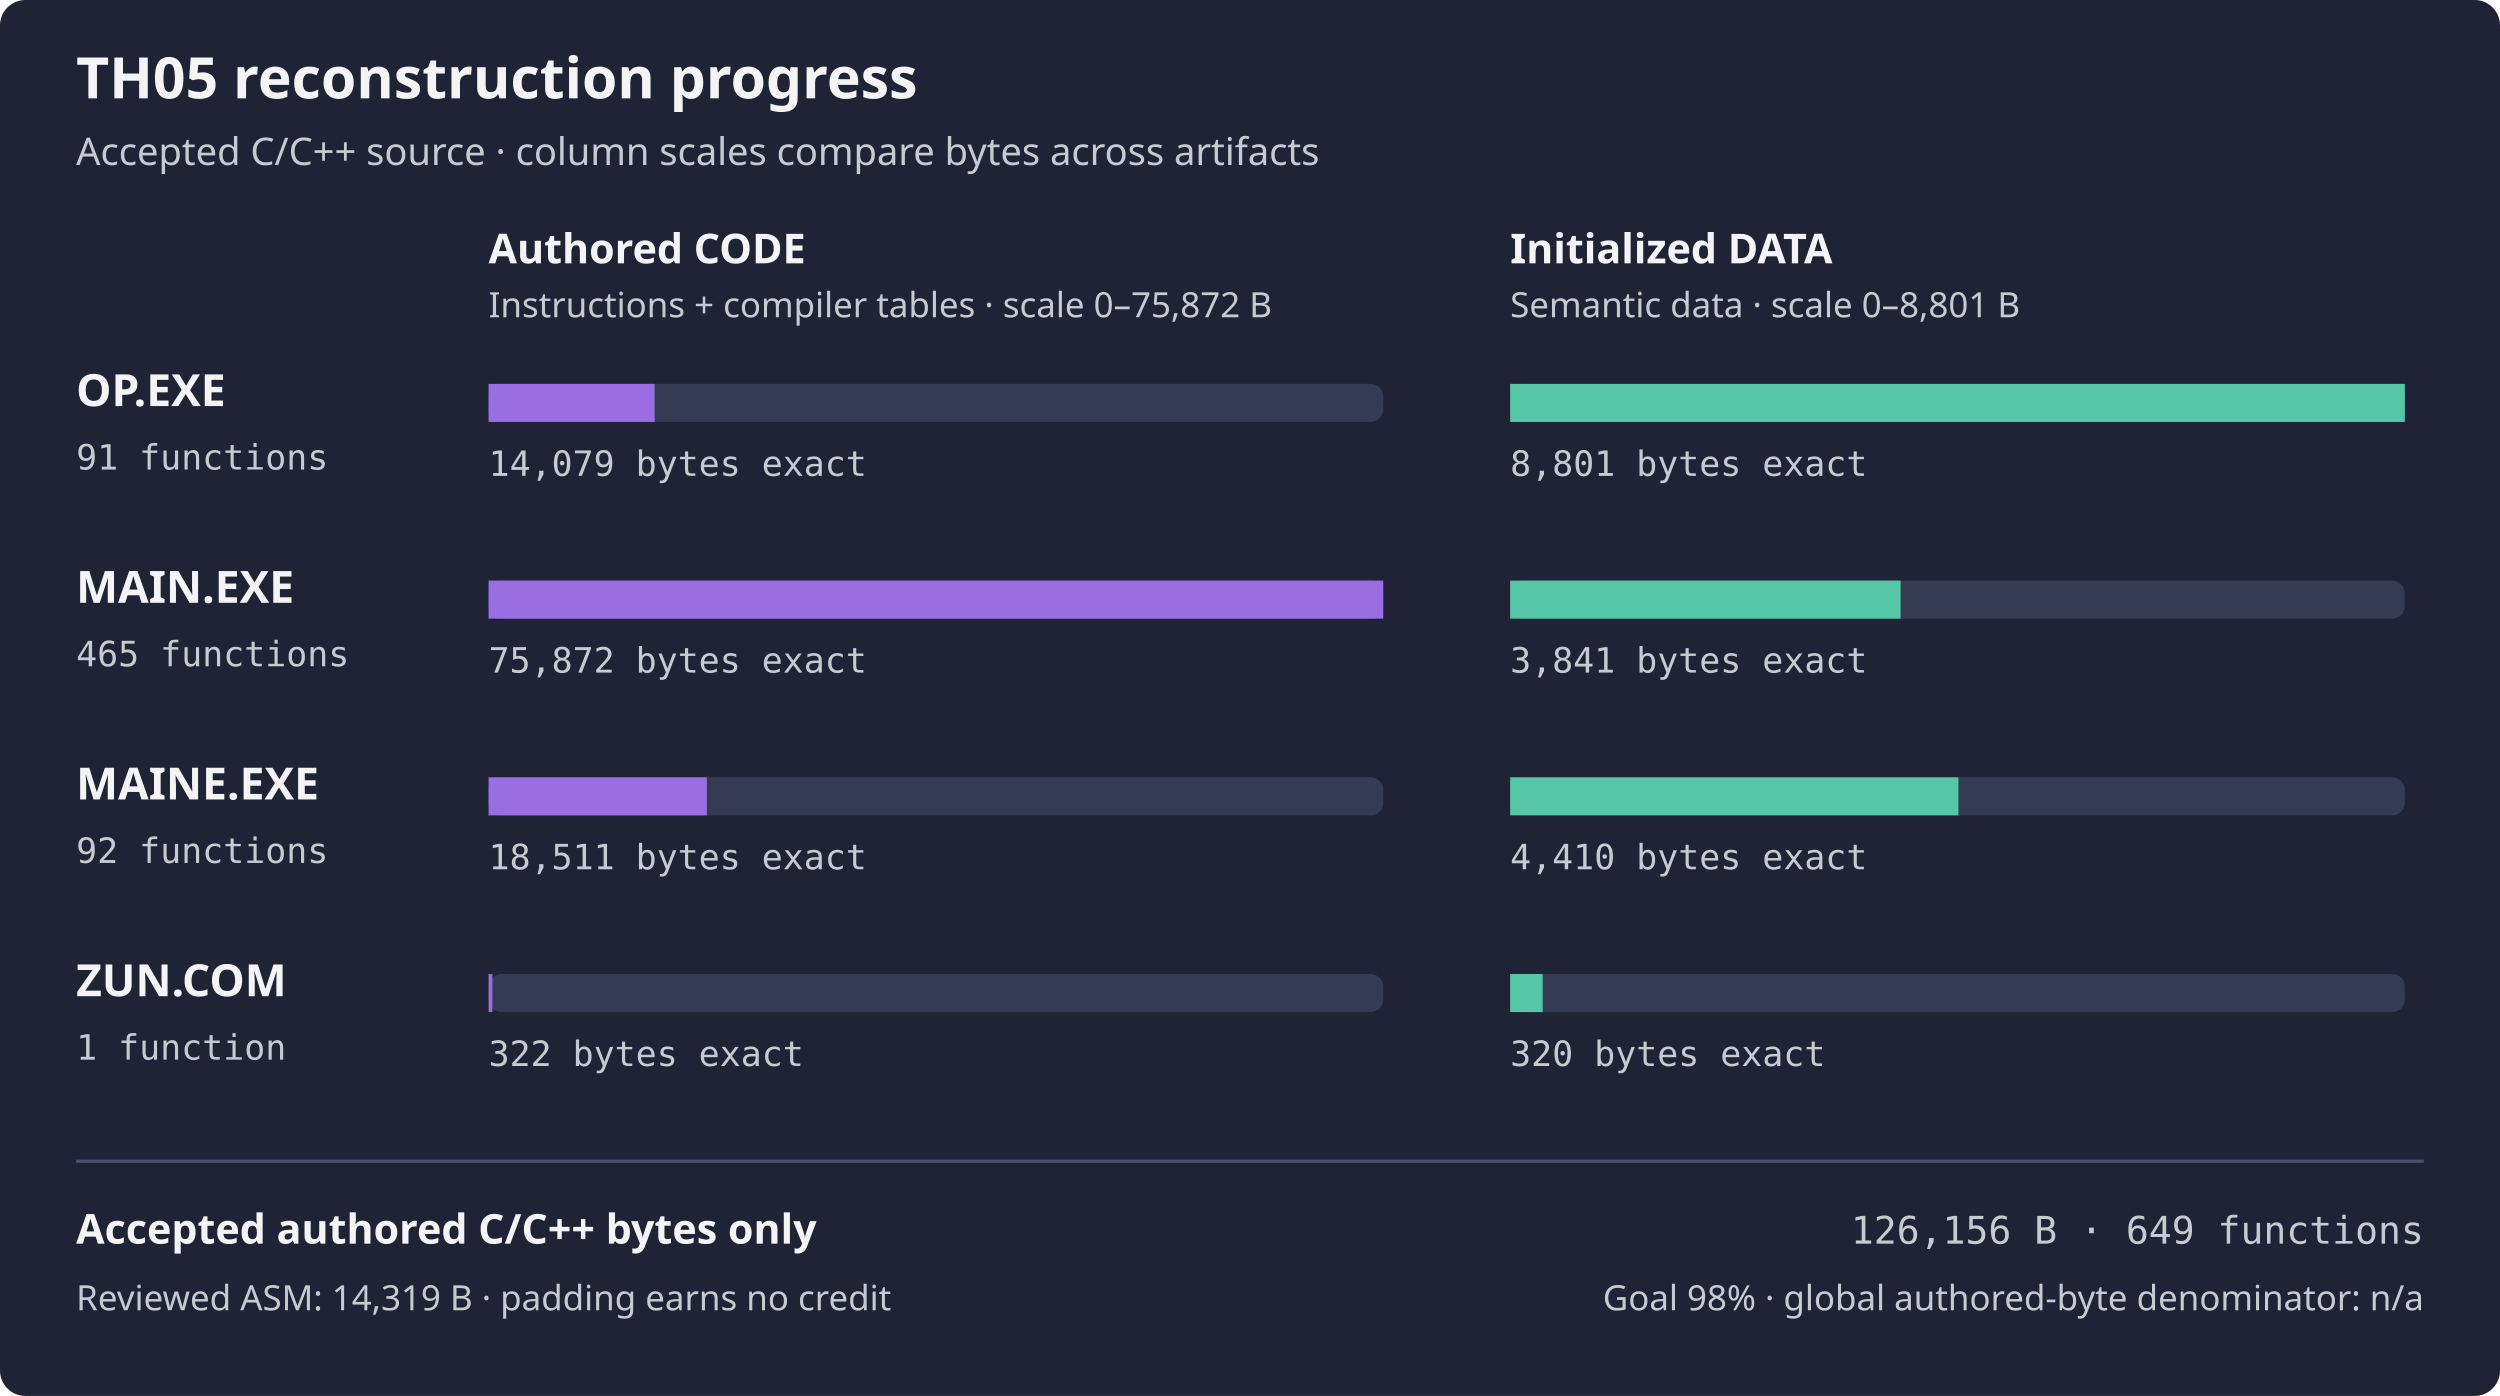
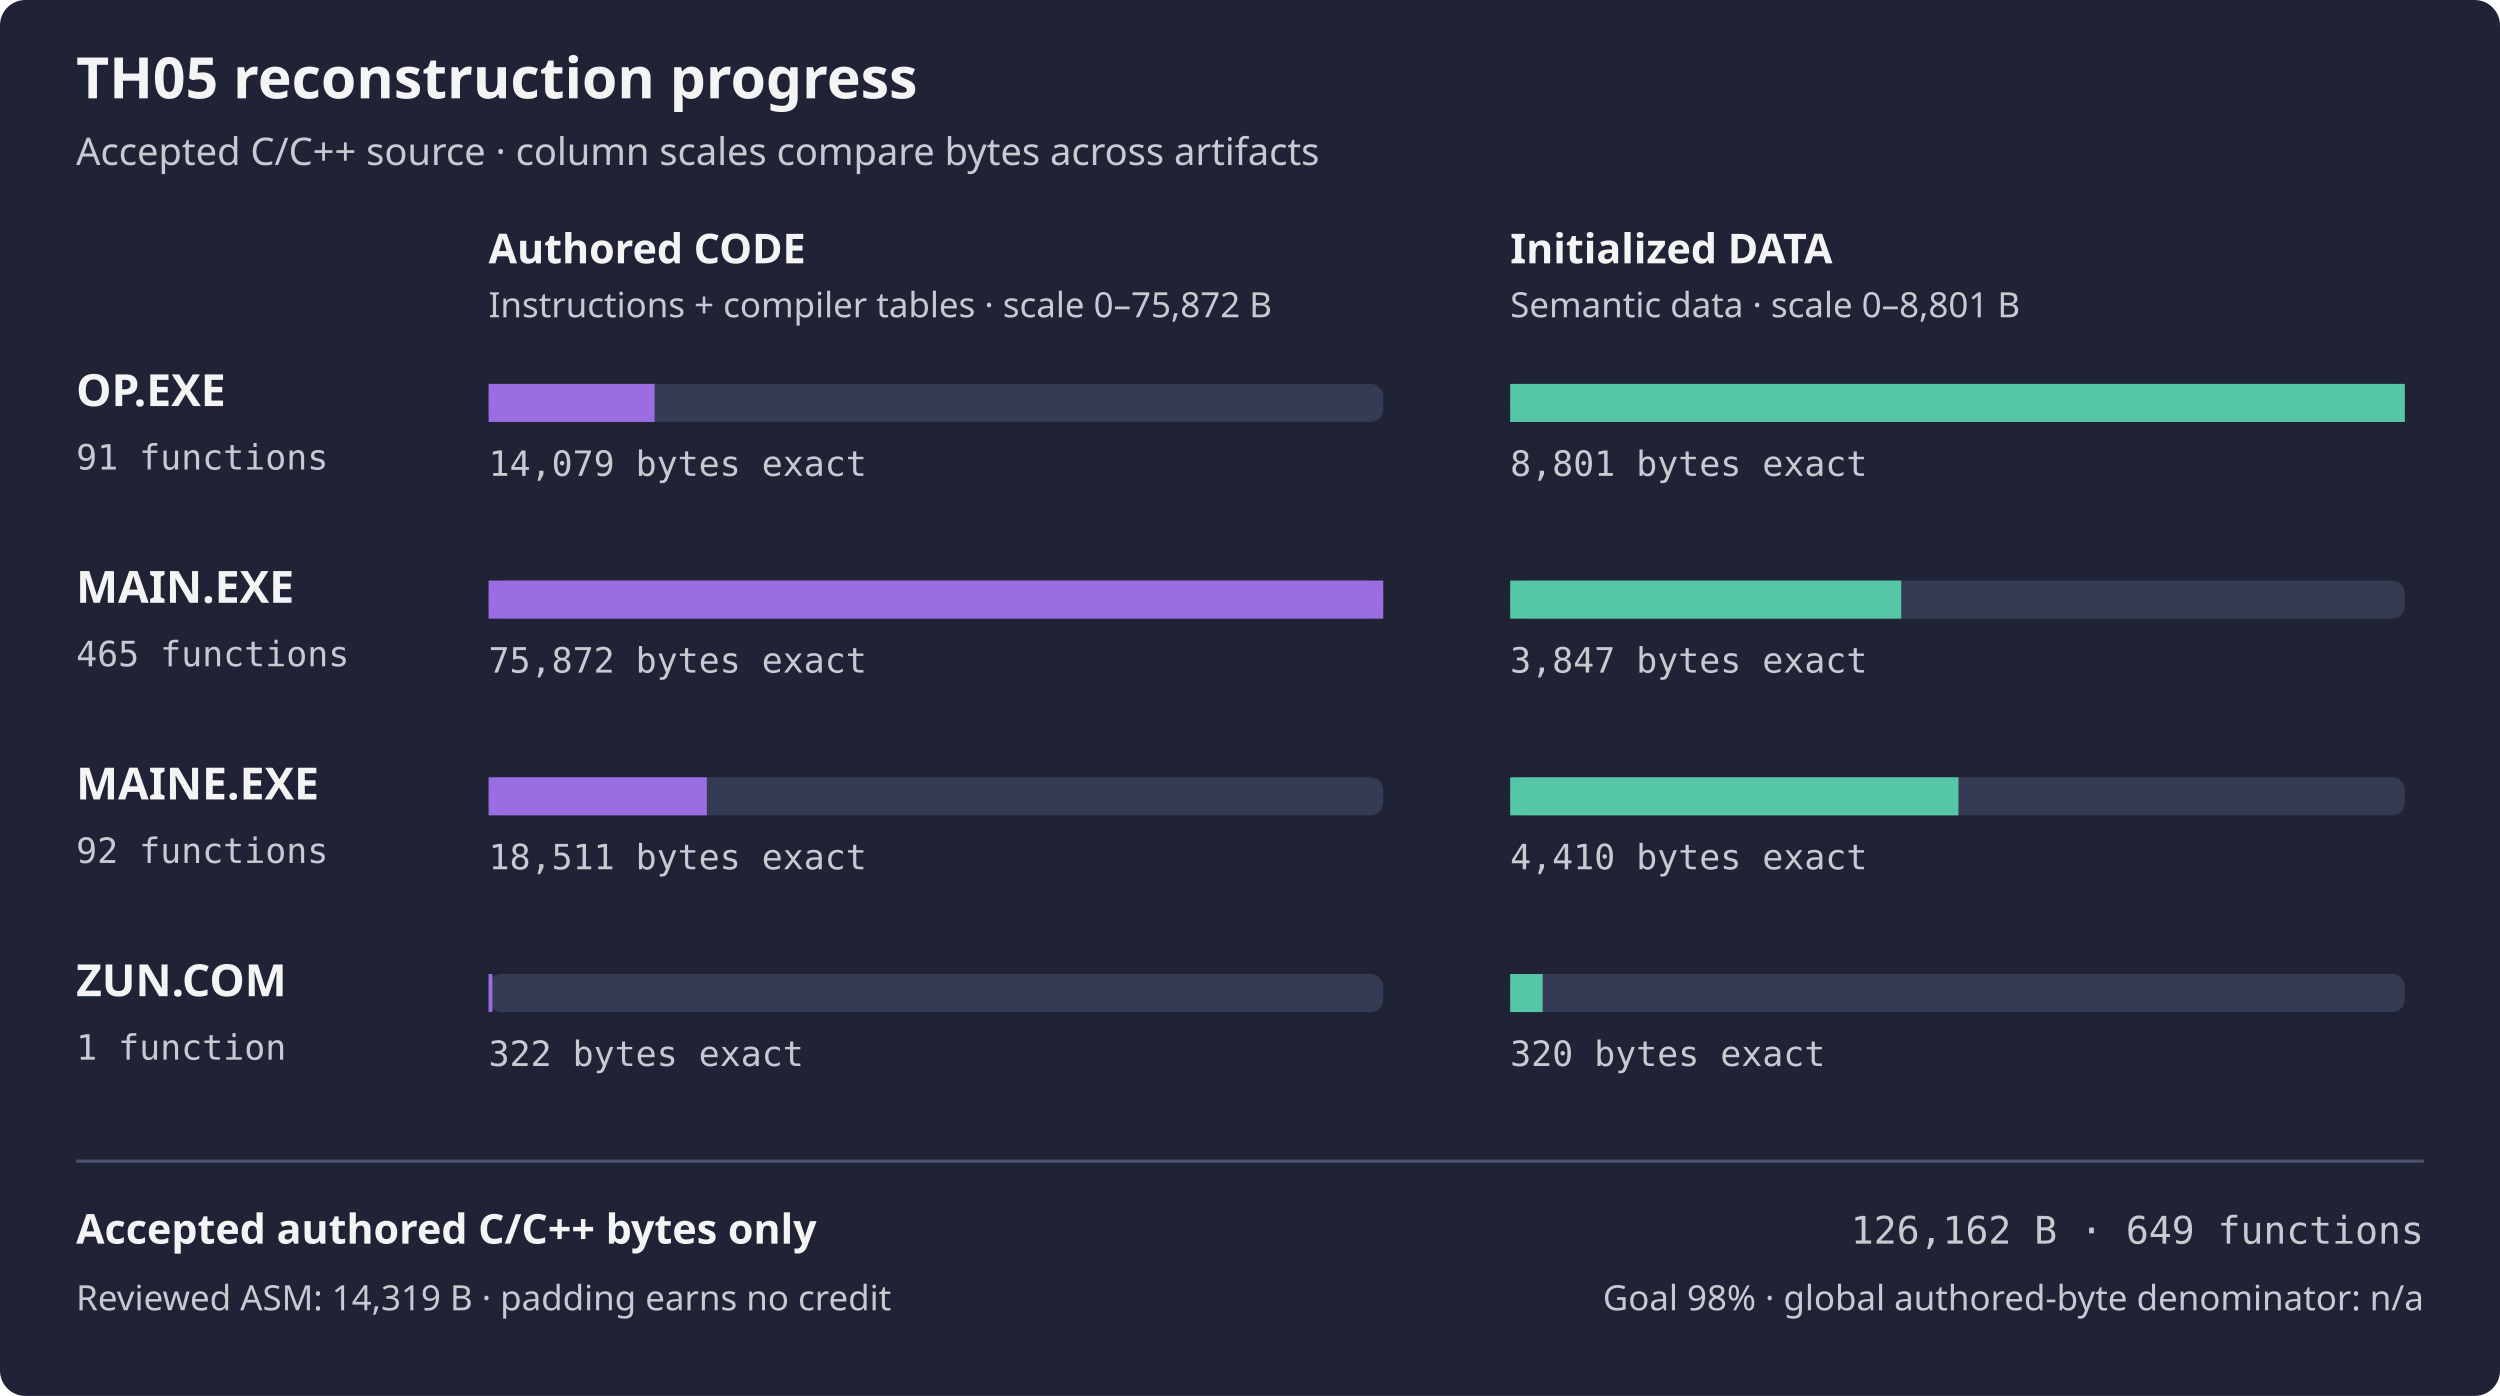
<svg xmlns="http://www.w3.org/2000/svg" width="788" height="440" viewBox="0 0 788 440" role="img" aria-labelledby="title desc">
  <rect width="788" height="440" rx="8" fill="#1f2335" />
  <text x="24" y="31" fill="#f4f4f5" font-family="sans-serif" font-size="18" font-weight="600">TH05 reconstruction progress</text>
  <text x="24" y="52" fill="#c8cad2" font-family="sans-serif" font-size="12">Accepted C/C++ source · column scales compare bytes across artifacts</text>
  <text x="154" y="83" fill="#f4f4f5" font-family="sans-serif" font-size="13" font-weight="600">Authored CODE</text>
  <text x="476" y="83" fill="#f4f4f5" font-family="sans-serif" font-size="13" font-weight="600">Initialized DATA</text>
  <text x="154" y="100" fill="#c8cad2" font-family="sans-serif" font-size="11">Instructions + compiler tables · scale 0–75,872 B</text>
  <text x="476" y="100" fill="#c8cad2" font-family="sans-serif" font-size="11">Semantic data · scale 0–8,801 B</text>
  <text x="24" y="128" fill="#f4f4f5" font-family="sans-serif" font-size="14" font-weight="600">OP.EXE</text>
  <text x="24" y="148" fill="#c8cad2" font-family="monospace" font-size="11">91 functions</text>
  <rect x="154" y="121" width="282" height="12" rx="4" fill="#353b52" />
  <rect x="154" y="121" width="52.33" height="12" fill="#9b6de3" />
  <rect x="476" y="121" width="282" height="12" rx="4" fill="#353b52" />
  <rect x="476" y="121" width="282.00" height="12" fill="#55c7a6" />
  <text x="154" y="150" fill="#c8cad2" font-family="monospace" font-size="11">14,079 bytes exact</text>
  <text x="476" y="150" fill="#c8cad2" font-family="monospace" font-size="11">8,801 bytes exact</text>
  <text x="24" y="190" fill="#f4f4f5" font-family="sans-serif" font-size="14" font-weight="600">MAIN.EXE</text>
  <text x="24" y="210" fill="#c8cad2" font-family="monospace" font-size="11">465 functions</text>
  <rect x="154" y="183" width="282" height="12" rx="4" fill="#353b52" />
  <rect x="154" y="183" width="282.00" height="12" fill="#9b6de3" />
  <rect x="476" y="183" width="282" height="12" rx="4" fill="#353b52" />
-   <rect x="476" y="183" width="123.07" height="12" fill="#55c7a6" />
+   <rect x="476" y="183" width="123.26" height="12" fill="#55c7a6" />
  <text x="154" y="212" fill="#c8cad2" font-family="monospace" font-size="11">75,872 bytes exact</text>
-   <text x="476" y="212" fill="#c8cad2" font-family="monospace" font-size="11">3,841 bytes exact</text>
+   <text x="476" y="212" fill="#c8cad2" font-family="monospace" font-size="11">3,847 bytes exact</text>
  <text x="24" y="252" fill="#f4f4f5" font-family="sans-serif" font-size="14" font-weight="600">MAINE.EXE</text>
  <text x="24" y="272" fill="#c8cad2" font-family="monospace" font-size="11">92 functions</text>
  <rect x="154" y="245" width="282" height="12" rx="4" fill="#353b52" />
  <rect x="154" y="245" width="68.80" height="12" fill="#9b6de3" />
  <rect x="476" y="245" width="282" height="12" rx="4" fill="#353b52" />
  <rect x="476" y="245" width="141.30" height="12" fill="#55c7a6" />
  <text x="154" y="274" fill="#c8cad2" font-family="monospace" font-size="11">18,511 bytes exact</text>
  <text x="476" y="274" fill="#c8cad2" font-family="monospace" font-size="11">4,410 bytes exact</text>
  <text x="24" y="314" fill="#f4f4f5" font-family="sans-serif" font-size="14" font-weight="600">ZUN.COM</text>
  <text x="24" y="334" fill="#c8cad2" font-family="monospace" font-size="11">1 function</text>
  <rect x="154" y="307" width="282" height="12" rx="4" fill="#353b52" />
  <rect x="154" y="307" width="1.20" height="12" fill="#9b6de3" />
  <rect x="476" y="307" width="282" height="12" rx="4" fill="#353b52" />
  <rect x="476" y="307" width="10.25" height="12" fill="#55c7a6" />
  <text x="154" y="336" fill="#c8cad2" font-family="monospace" font-size="11">322 bytes exact</text>
  <text x="476" y="336" fill="#c8cad2" font-family="monospace" font-size="11">320 bytes exact</text>
  <path d="M24 366 H764" stroke="#4b526d" />
  <text x="24" y="392" fill="#f4f4f5" font-family="sans-serif" font-size="13" font-weight="600">Accepted authored C/C++ bytes only</text>
-   <text x="764" y="392" fill="#c8cad2" font-family="monospace" text-anchor="end" font-size="12">126,156 B · 649 functions</text>
+   <text x="764" y="392" fill="#c8cad2" font-family="monospace" text-anchor="end" font-size="12">126,162 B · 649 functions</text>
  <text x="24" y="413" fill="#c8cad2" font-family="sans-serif" font-size="11">Reviewed ASM: 14,319 B · padding earns no credit</text>
  <text x="764" y="413" fill="#c8cad2" font-family="sans-serif" text-anchor="end" font-size="11">Goal 98% · global authored-byte denominator: n/a</text>
</svg>
